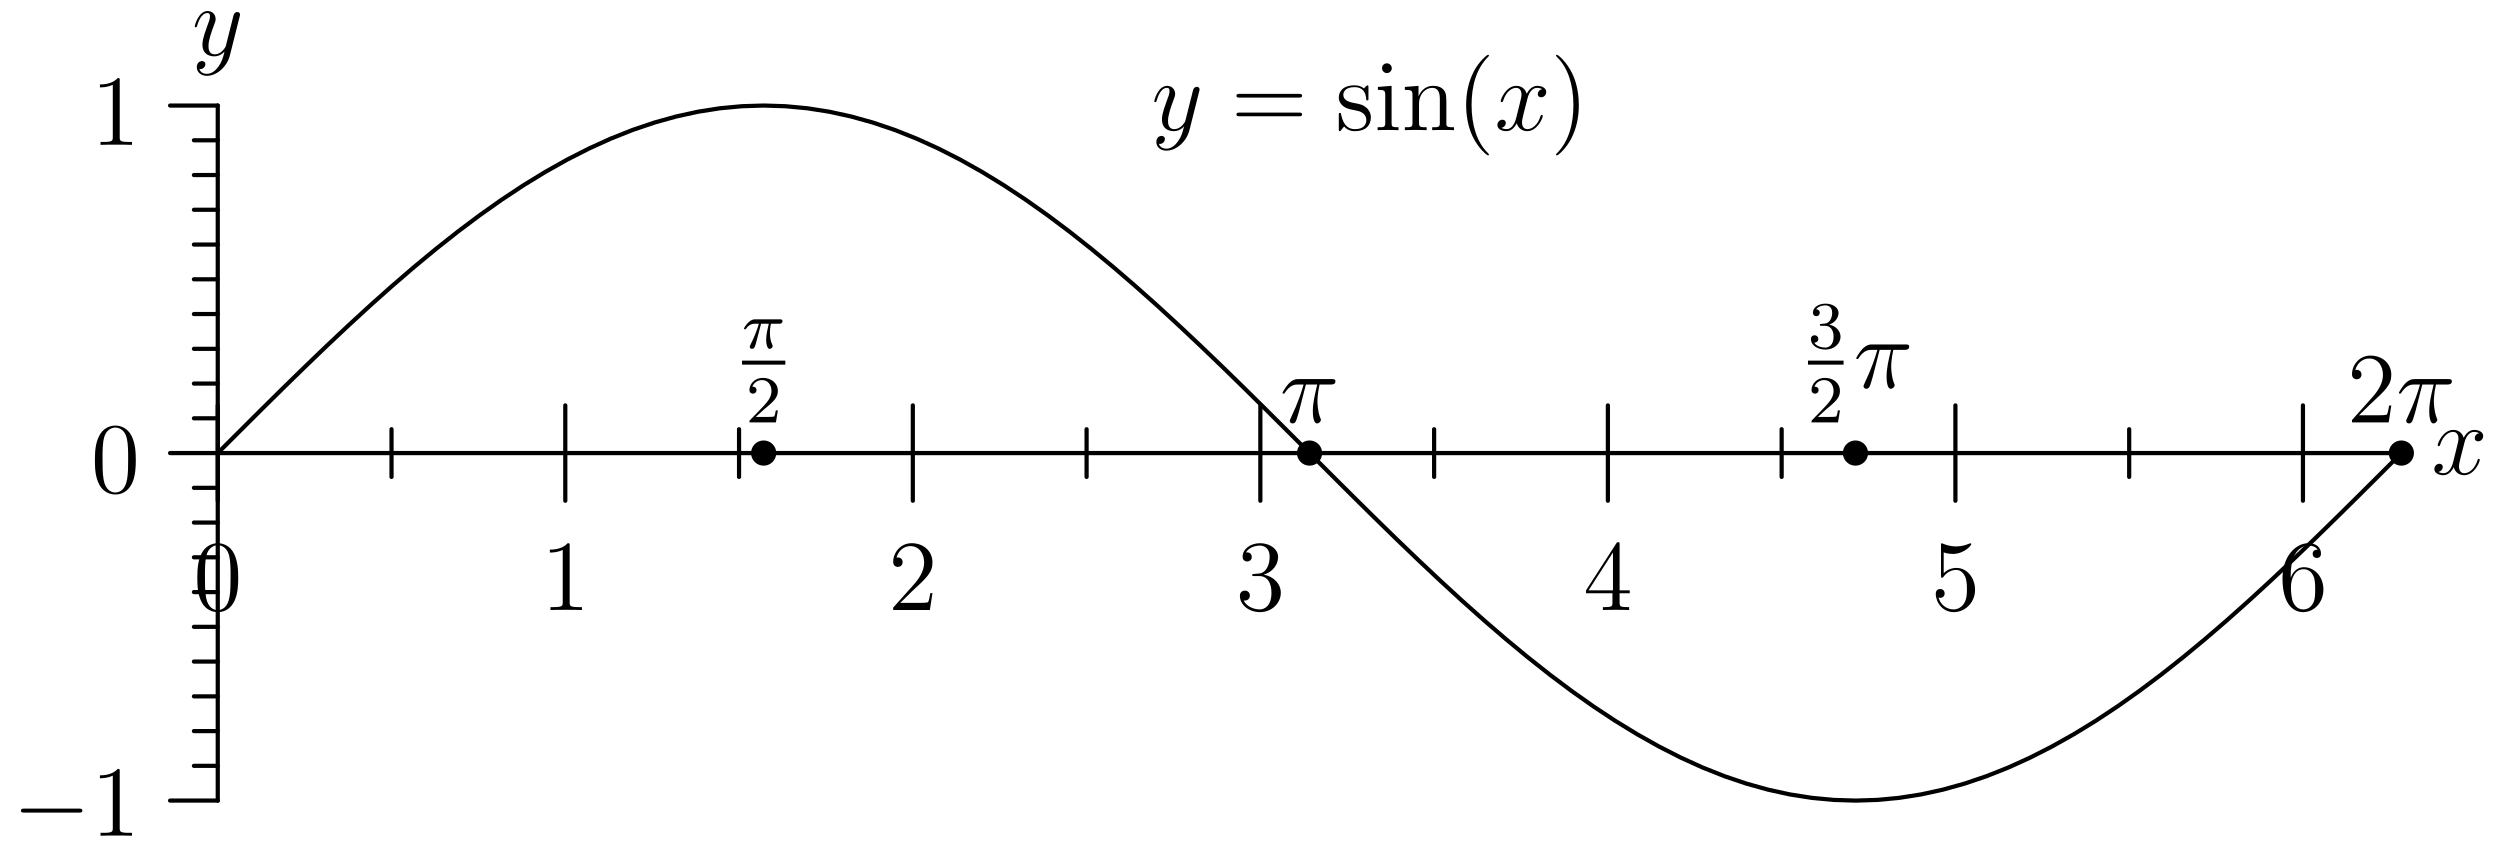
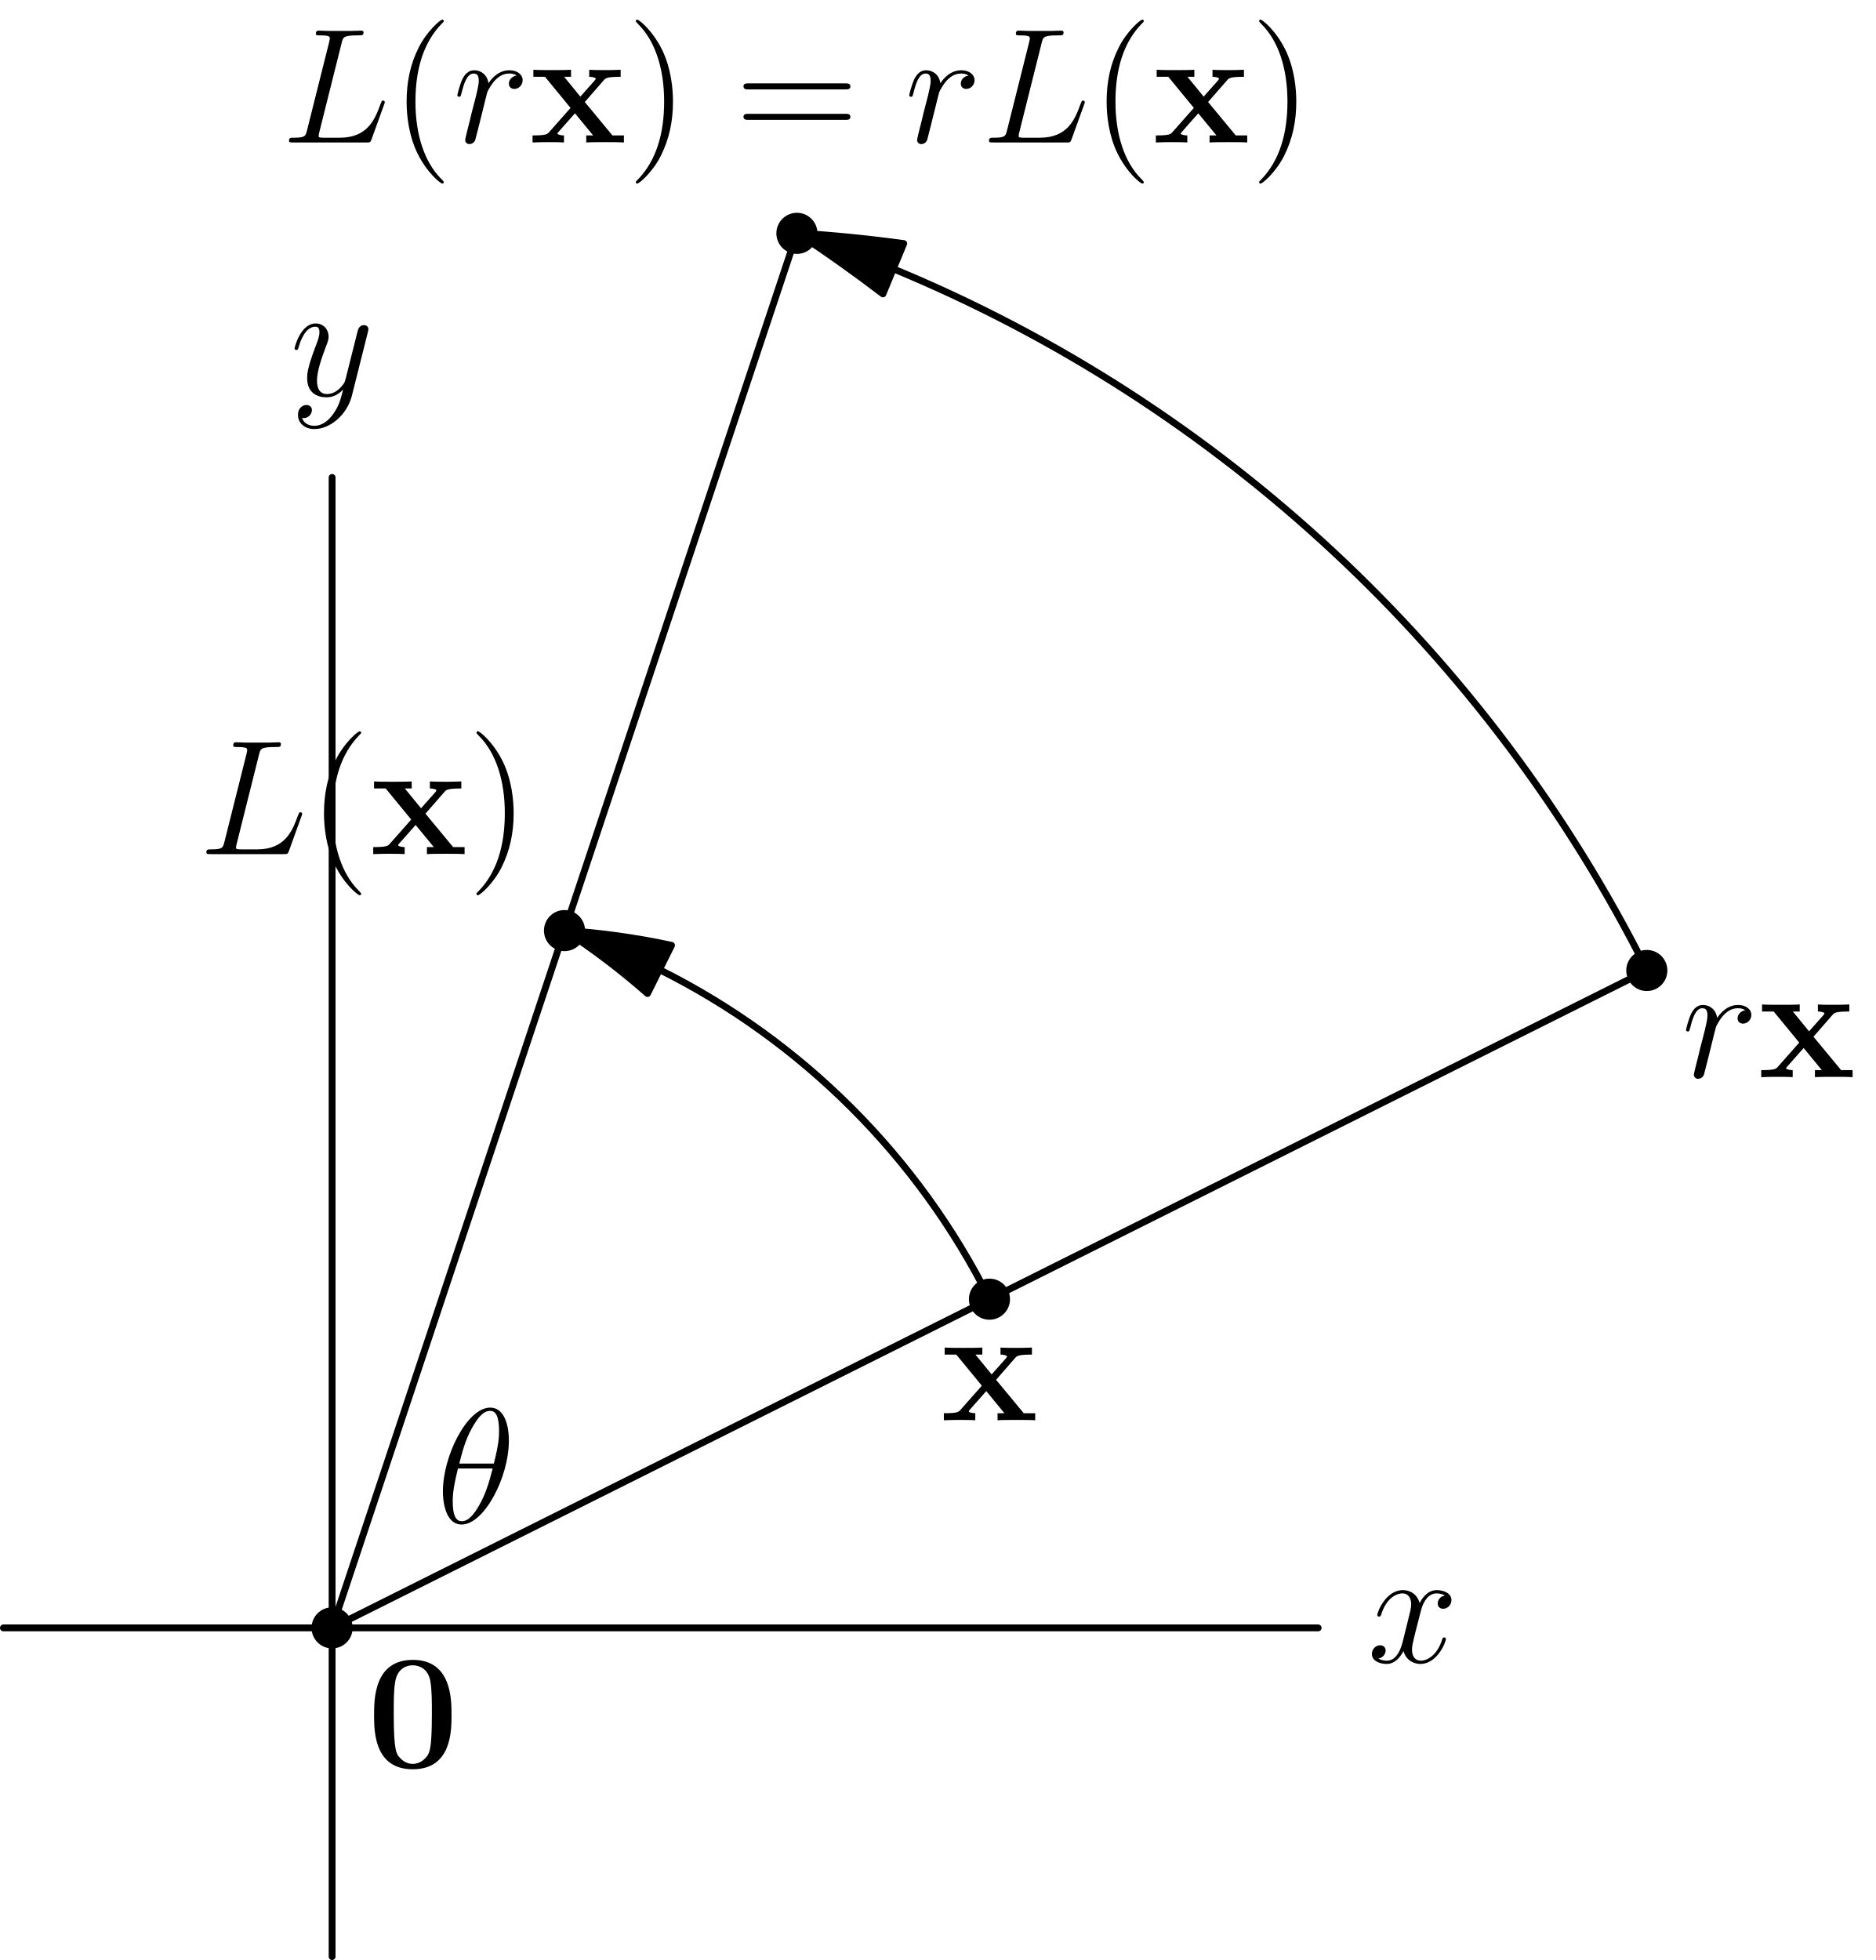
- <svg xmlns="http://www.w3.org/2000/svg" xmlns:xlink="http://www.w3.org/1999/xlink" version="1.1" width="297.384pt" height="101.965pt" viewBox="56.409 53.858 297.384 101.965">
+ <svg xmlns="http://www.w3.org/2000/svg" xmlns:xlink="http://www.w3.org/1999/xlink" version="1.1" width="136.981pt" height="143.111pt" viewBox="56.409 53.858 136.981 143.111">
  <defs>
-     <path id="g1-25" d="M2.264-2.909H3.18C3.013-2.184 2.869-1.594 2.869-1.004C2.869-.948 2.869-.606 2.957-.319C3.061 .016 3.14 .08 3.284 .08C3.459 .08 3.642-.072 3.642-.263C3.642-.319 3.634-.335 3.602-.406C3.435-.773 3.316-1.156 3.316-1.809C3.316-1.993 3.316-2.327 3.435-2.909H4.4C4.527-2.909 4.615-2.909 4.694-2.973C4.79-3.061 4.814-3.164 4.814-3.212C4.814-3.435 4.615-3.435 4.479-3.435H1.602C1.435-3.435 1.132-3.435 .741-3.053C.454-2.766 .231-2.399 .231-2.343C.231-2.271 .287-2.248 .351-2.248C.43-2.248 .446-2.271 .494-2.335C.885-2.909 1.355-2.909 1.538-2.909H2C1.769-2.064 1.347-1.1 1.052-.518C.996-.399 .917-.239 .917-.167C.917 0 1.052 .08 1.18 .08C1.482 .08 1.562-.223 1.73-.877L2.264-2.909Z" />
-     <path id="g3-50" d="M2.248-1.626C2.375-1.745 2.71-2.008 2.837-2.12C3.332-2.574 3.802-3.013 3.802-3.738C3.802-4.686 3.005-5.3 2.008-5.3C1.052-5.3 .422-4.575 .422-3.866C.422-3.475 .733-3.419 .845-3.419C1.012-3.419 1.259-3.539 1.259-3.842C1.259-4.256 .861-4.256 .765-4.256C.996-4.838 1.53-5.037 1.921-5.037C2.662-5.037 3.045-4.407 3.045-3.738C3.045-2.909 2.463-2.303 1.522-1.339L.518-.303C.422-.215 .422-.199 .422 0H3.571L3.802-1.427H3.555C3.531-1.267 3.467-.869 3.371-.717C3.324-.654 2.718-.654 2.59-.654H1.172L2.248-1.626Z" />
-     <path id="g3-51" d="M2.016-2.662C2.646-2.662 3.045-2.2 3.045-1.363C3.045-.367 2.479-.072 2.056-.072C1.618-.072 1.02-.231 .741-.654C1.028-.654 1.227-.837 1.227-1.1C1.227-1.355 1.044-1.538 .789-1.538C.574-1.538 .351-1.403 .351-1.084C.351-.327 1.164 .167 2.072 .167C3.132 .167 3.873-.566 3.873-1.363C3.873-2.024 3.347-2.63 2.534-2.805C3.164-3.029 3.634-3.571 3.634-4.208S2.917-5.3 2.088-5.3C1.235-5.3 .59-4.838 .59-4.232C.59-3.937 .789-3.81 .996-3.81C1.243-3.81 1.403-3.985 1.403-4.216C1.403-4.511 1.148-4.623 .972-4.631C1.307-5.069 1.921-5.093 2.064-5.093C2.271-5.093 2.877-5.029 2.877-4.208C2.877-3.65 2.646-3.316 2.534-3.188C2.295-2.941 2.112-2.925 1.626-2.893C1.474-2.885 1.411-2.877 1.411-2.774C1.411-2.662 1.482-2.662 1.618-2.662H2.016Z" />
-     <path id="g2-25" d="M3.096-4.507H4.447C4.125-3.168 3.921-2.295 3.921-1.339C3.921-1.172 3.921 .12 4.411 .12C4.663 .12 4.878-.108 4.878-.311C4.878-.371 4.878-.395 4.794-.574C4.471-1.399 4.471-2.427 4.471-2.511C4.471-2.582 4.471-3.431 4.722-4.507H6.061C6.217-4.507 6.611-4.507 6.611-4.89C6.611-5.153 6.384-5.153 6.169-5.153H2.236C1.961-5.153 1.554-5.153 1.004-4.567C.693-4.22 .311-3.587 .311-3.515S.371-3.419 .442-3.419C.526-3.419 .538-3.455 .598-3.527C1.219-4.507 1.841-4.507 2.14-4.507H2.821C2.558-3.61 2.26-2.57 1.279-.478C1.184-.287 1.184-.263 1.184-.191C1.184 .06 1.399 .12 1.506 .12C1.853 .12 1.949-.191 2.092-.693C2.283-1.303 2.283-1.327 2.403-1.805L3.096-4.507Z" />
-     <path id="g2-120" d="M5.667-4.878C5.284-4.806 5.141-4.519 5.141-4.292C5.141-4.005 5.368-3.909 5.535-3.909C5.894-3.909 6.145-4.22 6.145-4.543C6.145-5.045 5.571-5.272 5.069-5.272C4.34-5.272 3.933-4.555 3.826-4.328C3.551-5.224 2.809-5.272 2.594-5.272C1.375-5.272 .729-3.706 .729-3.443C.729-3.395 .777-3.335 .861-3.335C.956-3.335 .98-3.407 1.004-3.455C1.411-4.782 2.212-5.033 2.558-5.033C3.096-5.033 3.204-4.531 3.204-4.244C3.204-3.981 3.132-3.706 2.989-3.132L2.582-1.494C2.403-.777 2.056-.12 1.423-.12C1.363-.12 1.064-.12 .813-.275C1.243-.359 1.339-.717 1.339-.861C1.339-1.1 1.16-1.243 .933-1.243C.646-1.243 .335-.992 .335-.61C.335-.108 .897 .12 1.411 .12C1.985 .12 2.391-.335 2.642-.825C2.833-.12 3.431 .12 3.873 .12C5.093 .12 5.738-1.447 5.738-1.71C5.738-1.769 5.691-1.817 5.619-1.817C5.511-1.817 5.499-1.757 5.464-1.662C5.141-.61 4.447-.12 3.909-.12C3.491-.12 3.264-.43 3.264-.921C3.264-1.184 3.312-1.375 3.503-2.164L3.921-3.79C4.101-4.507 4.507-5.033 5.057-5.033C5.081-5.033 5.416-5.033 5.667-4.878Z" />
-     <path id="g2-121" d="M3.144 1.339C2.821 1.793 2.355 2.2 1.769 2.2C1.626 2.2 1.052 2.176 .873 1.626C.909 1.638 .968 1.638 .992 1.638C1.351 1.638 1.59 1.327 1.59 1.052S1.363 .681 1.184 .681C.992 .681 .574 .825 .574 1.411C.574 2.02 1.088 2.439 1.769 2.439C2.965 2.439 4.172 1.339 4.507 .012L5.679-4.651C5.691-4.71 5.715-4.782 5.715-4.854C5.715-5.033 5.571-5.153 5.392-5.153C5.284-5.153 5.033-5.105 4.937-4.746L4.053-1.231C3.993-1.016 3.993-.992 3.897-.861C3.658-.526 3.264-.12 2.69-.12C2.02-.12 1.961-.777 1.961-1.1C1.961-1.781 2.283-2.702 2.606-3.563C2.738-3.909 2.809-4.077 2.809-4.316C2.809-4.818 2.451-5.272 1.865-5.272C.765-5.272 .323-3.539 .323-3.443C.323-3.395 .371-3.335 .454-3.335C.562-3.335 .574-3.383 .622-3.551C.909-4.555 1.363-5.033 1.829-5.033C1.937-5.033 2.14-5.033 2.14-4.639C2.14-4.328 2.008-3.981 1.829-3.527C1.243-1.961 1.243-1.566 1.243-1.279C1.243-.143 2.056 .12 2.654 .12C3.001 .12 3.431 .012 3.85-.43L3.862-.418C3.682 .287 3.563 .753 3.144 1.339Z" />
-     <path id="g4-40" d="M3.885 2.905C3.885 2.869 3.885 2.845 3.682 2.642C2.487 1.435 1.817-.538 1.817-2.977C1.817-5.296 2.379-7.293 3.766-8.703C3.885-8.811 3.885-8.835 3.885-8.871C3.885-8.942 3.826-8.966 3.778-8.966C3.622-8.966 2.642-8.106 2.056-6.934C1.447-5.727 1.172-4.447 1.172-2.977C1.172-1.913 1.339-.49 1.961 .789C2.666 2.224 3.646 3.001 3.778 3.001C3.826 3.001 3.885 2.977 3.885 2.905Z" />
-     <path id="g4-41" d="M3.371-2.977C3.371-3.885 3.252-5.368 2.582-6.755C1.877-8.189 .897-8.966 .765-8.966C.717-8.966 .658-8.942 .658-8.871C.658-8.835 .658-8.811 .861-8.608C2.056-7.4 2.726-5.428 2.726-2.989C2.726-.669 2.164 1.327 .777 2.738C.658 2.845 .658 2.869 .658 2.905C.658 2.977 .717 3.001 .765 3.001C.921 3.001 1.901 2.14 2.487 .968C3.096-.251 3.371-1.542 3.371-2.977Z" />
-     <path id="g4-48" d="M5.356-3.826C5.356-4.818 5.296-5.786 4.866-6.695C4.376-7.687 3.515-7.95 2.929-7.95C2.236-7.95 1.387-7.603 .944-6.611C.61-5.858 .49-5.117 .49-3.826C.49-2.666 .574-1.793 1.004-.944C1.47-.036 2.295 .251 2.917 .251C3.957 .251 4.555-.371 4.902-1.064C5.332-1.961 5.356-3.132 5.356-3.826ZM2.917 .012C2.534 .012 1.757-.203 1.53-1.506C1.399-2.224 1.399-3.132 1.399-3.969C1.399-4.949 1.399-5.834 1.59-6.539C1.793-7.34 2.403-7.711 2.917-7.711C3.371-7.711 4.065-7.436 4.292-6.408C4.447-5.727 4.447-4.782 4.447-3.969C4.447-3.168 4.447-2.26 4.316-1.53C4.089-.215 3.335 .012 2.917 .012Z" />
-     <path id="g4-49" d="M3.443-7.663C3.443-7.938 3.443-7.95 3.204-7.95C2.917-7.627 2.319-7.185 1.088-7.185V-6.838C1.363-6.838 1.961-6.838 2.618-7.149V-.921C2.618-.49 2.582-.347 1.53-.347H1.16V0C1.482-.024 2.642-.024 3.037-.024S4.579-.024 4.902 0V-.347H4.531C3.479-.347 3.443-.49 3.443-.921V-7.663Z" />
-     <path id="g4-50" d="M5.26-2.008H4.997C4.961-1.805 4.866-1.148 4.746-.956C4.663-.849 3.981-.849 3.622-.849H1.411C1.733-1.124 2.463-1.889 2.774-2.176C4.591-3.85 5.26-4.471 5.26-5.655C5.26-7.03 4.172-7.95 2.786-7.95S.586-6.767 .586-5.738C.586-5.129 1.112-5.129 1.148-5.129C1.399-5.129 1.71-5.308 1.71-5.691C1.71-6.025 1.482-6.253 1.148-6.253C1.04-6.253 1.016-6.253 .98-6.241C1.207-7.054 1.853-7.603 2.63-7.603C3.646-7.603 4.268-6.755 4.268-5.655C4.268-4.639 3.682-3.754 3.001-2.989L.586-.287V0H4.949L5.26-2.008Z" />
-     <path id="g4-51" d="M2.2-4.292C1.997-4.28 1.949-4.268 1.949-4.16C1.949-4.041 2.008-4.041 2.224-4.041H2.774C3.79-4.041 4.244-3.204 4.244-2.056C4.244-.49 3.431-.072 2.845-.072C2.271-.072 1.291-.347 .944-1.136C1.327-1.076 1.674-1.291 1.674-1.722C1.674-2.068 1.423-2.307 1.088-2.307C.801-2.307 .49-2.14 .49-1.686C.49-.622 1.554 .251 2.881 .251C4.304 .251 5.356-.837 5.356-2.044C5.356-3.144 4.471-4.005 3.324-4.208C4.364-4.507 5.033-5.38 5.033-6.312C5.033-7.257 4.053-7.95 2.893-7.95C1.698-7.95 .813-7.221 .813-6.348C.813-5.87 1.184-5.774 1.363-5.774C1.614-5.774 1.901-5.954 1.901-6.312C1.901-6.695 1.614-6.862 1.351-6.862C1.279-6.862 1.255-6.862 1.219-6.85C1.674-7.663 2.798-7.663 2.857-7.663C3.252-7.663 4.029-7.484 4.029-6.312C4.029-6.085 3.993-5.416 3.646-4.902C3.288-4.376 2.881-4.34 2.558-4.328L2.2-4.292Z" />
-     <path id="g4-52" d="M4.316-7.783C4.316-8.01 4.316-8.07 4.148-8.07C4.053-8.07 4.017-8.07 3.921-7.926L.323-2.343V-1.997H3.467V-.909C3.467-.466 3.443-.347 2.57-.347H2.331V0C2.606-.024 3.551-.024 3.885-.024S5.177-.024 5.452 0V-.347H5.212C4.352-.347 4.316-.466 4.316-.909V-1.997H5.523V-2.343H4.316V-7.783ZM3.527-6.85V-2.343H.622L3.527-6.85Z" />
-     <path id="g4-53" d="M1.53-6.85C2.044-6.683 2.463-6.671 2.594-6.671C3.945-6.671 4.806-7.663 4.806-7.831C4.806-7.878 4.782-7.938 4.71-7.938C4.686-7.938 4.663-7.938 4.555-7.89C3.885-7.603 3.312-7.568 3.001-7.568C2.212-7.568 1.65-7.807 1.423-7.902C1.339-7.938 1.315-7.938 1.303-7.938C1.207-7.938 1.207-7.867 1.207-7.675V-4.125C1.207-3.909 1.207-3.838 1.351-3.838C1.411-3.838 1.423-3.85 1.542-3.993C1.877-4.483 2.439-4.77 3.037-4.77C3.67-4.77 3.981-4.184 4.077-3.981C4.28-3.515 4.292-2.929 4.292-2.475S4.292-1.339 3.957-.801C3.694-.371 3.228-.072 2.702-.072C1.913-.072 1.136-.61 .921-1.482C.98-1.459 1.052-1.447 1.112-1.447C1.315-1.447 1.638-1.566 1.638-1.973C1.638-2.307 1.411-2.499 1.112-2.499C.897-2.499 .586-2.391 .586-1.925C.586-.909 1.399 .251 2.726 .251C4.077 .251 5.26-.885 5.26-2.403C5.26-3.826 4.304-5.009 3.049-5.009C2.367-5.009 1.841-4.71 1.53-4.376V-6.85Z" />
-     <path id="g4-54" d="M1.47-4.16C1.47-7.185 2.941-7.663 3.587-7.663C4.017-7.663 4.447-7.532 4.674-7.173C4.531-7.173 4.077-7.173 4.077-6.683C4.077-6.42 4.256-6.193 4.567-6.193C4.866-6.193 5.069-6.372 5.069-6.719C5.069-7.34 4.615-7.95 3.575-7.95C2.068-7.95 .49-6.408 .49-3.778C.49-.49 1.925 .251 2.941 .251C4.244 .251 5.356-.885 5.356-2.439C5.356-4.029 4.244-5.093 3.049-5.093C1.985-5.093 1.59-4.172 1.47-3.838V-4.16ZM2.941-.072C2.188-.072 1.829-.741 1.722-.992C1.614-1.303 1.494-1.889 1.494-2.726C1.494-3.67 1.925-4.854 3.001-4.854C3.658-4.854 4.005-4.411 4.184-4.005C4.376-3.563 4.376-2.965 4.376-2.451C4.376-1.841 4.376-1.303 4.148-.849C3.85-.275 3.419-.072 2.941-.072Z" />
-     <path id="g4-61" d="M8.07-3.873C8.237-3.873 8.452-3.873 8.452-4.089C8.452-4.316 8.249-4.316 8.07-4.316H1.028C.861-4.316 .646-4.316 .646-4.101C.646-3.873 .849-3.873 1.028-3.873H8.07ZM8.07-1.65C8.237-1.65 8.452-1.65 8.452-1.865C8.452-2.092 8.249-2.092 8.07-2.092H1.028C.861-2.092 .646-2.092 .646-1.877C.646-1.65 .849-1.65 1.028-1.65H8.07Z" />
-     <path id="g4-105" d="M2.08-7.364C2.08-7.675 1.829-7.95 1.494-7.95C1.184-7.95 .921-7.699 .921-7.376C.921-7.018 1.207-6.791 1.494-6.791C1.865-6.791 2.08-7.101 2.08-7.364ZM.43-5.141V-4.794C1.196-4.794 1.303-4.722 1.303-4.136V-.885C1.303-.347 1.172-.347 .395-.347V0C.729-.024 1.303-.024 1.65-.024C1.781-.024 2.475-.024 2.881 0V-.347C2.104-.347 2.056-.406 2.056-.873V-5.272L.43-5.141Z" />
-     <path id="g4-110" d="M5.32-2.905C5.32-4.017 5.32-4.352 5.045-4.734C4.698-5.2 4.136-5.272 3.73-5.272C2.57-5.272 2.116-4.28 2.02-4.041H2.008V-5.272L.383-5.141V-4.794C1.196-4.794 1.291-4.71 1.291-4.125V-.885C1.291-.347 1.16-.347 .383-.347V0C.693-.024 1.339-.024 1.674-.024C2.02-.024 2.666-.024 2.977 0V-.347C2.212-.347 2.068-.347 2.068-.885V-3.108C2.068-4.364 2.893-5.033 3.634-5.033S4.543-4.423 4.543-3.694V-.885C4.543-.347 4.411-.347 3.634-.347V0C3.945-.024 4.591-.024 4.926-.024C5.272-.024 5.918-.024 6.229 0V-.347C5.631-.347 5.332-.347 5.32-.705V-2.905Z" />
-     <path id="g4-115" d="M3.921-5.057C3.921-5.272 3.921-5.332 3.802-5.332C3.706-5.332 3.479-5.069 3.395-4.961C3.025-5.26 2.654-5.332 2.271-5.332C.825-5.332 .395-4.543 .395-3.885C.395-3.754 .395-3.335 .849-2.917C1.231-2.582 1.638-2.499 2.188-2.391C2.845-2.26 3.001-2.224 3.3-1.985C3.515-1.805 3.67-1.542 3.67-1.207C3.67-.693 3.371-.12 2.319-.12C1.53-.12 .956-.574 .693-1.769C.646-1.985 .646-1.997 .634-2.008C.61-2.056 .562-2.056 .526-2.056C.395-2.056 .395-1.997 .395-1.781V-.155C.395 .06 .395 .12 .514 .12C.574 .12 .586 .108 .789-.143C.849-.227 .849-.251 1.028-.442C1.482 .12 2.128 .12 2.331 .12C3.587 .12 4.208-.574 4.208-1.518C4.208-2.164 3.814-2.546 3.706-2.654C3.276-3.025 2.953-3.096 2.164-3.24C1.805-3.312 .933-3.479 .933-4.196C.933-4.567 1.184-5.117 2.26-5.117C3.563-5.117 3.634-4.005 3.658-3.634C3.67-3.539 3.754-3.539 3.79-3.539C3.921-3.539 3.921-3.599 3.921-3.814V-5.057Z" />
-     <path id="g0-0" d="M7.878-2.75C8.082-2.75 8.297-2.75 8.297-2.989S8.082-3.228 7.878-3.228H1.411C1.207-3.228 .992-3.228 .992-2.989S1.207-2.75 1.411-2.75H7.878Z" />
+     <path id="g2-40" d="M3.885 2.905C3.885 2.869 3.885 2.845 3.682 2.642C2.487 1.435 1.817-.538 1.817-2.977C1.817-5.296 2.379-7.293 3.766-8.703C3.885-8.811 3.885-8.835 3.885-8.871C3.885-8.942 3.826-8.966 3.778-8.966C3.622-8.966 2.642-8.106 2.056-6.934C1.447-5.727 1.172-4.447 1.172-2.977C1.172-1.913 1.339-.49 1.961 .789C2.666 2.224 3.646 3.001 3.778 3.001C3.826 3.001 3.885 2.977 3.885 2.905Z" />
+     <path id="g2-41" d="M3.371-2.977C3.371-3.885 3.252-5.368 2.582-6.755C1.877-8.189 .897-8.966 .765-8.966C.717-8.966 .658-8.942 .658-8.871C.658-8.835 .658-8.811 .861-8.608C2.056-7.4 2.726-5.428 2.726-2.989C2.726-.669 2.164 1.327 .777 2.738C.658 2.845 .658 2.869 .658 2.905C.658 2.977 .717 3.001 .765 3.001C.921 3.001 1.901 2.14 2.487 .968C3.096-.251 3.371-1.542 3.371-2.977Z" />
+     <path id="g2-61" d="M8.07-3.873C8.237-3.873 8.452-3.873 8.452-4.089C8.452-4.316 8.249-4.316 8.07-4.316H1.028C.861-4.316 .646-4.316 .646-4.101C.646-3.873 .849-3.873 1.028-3.873H8.07ZM8.07-1.65C8.237-1.65 8.452-1.65 8.452-1.865C8.452-2.092 8.249-2.092 8.07-2.092H1.028C.861-2.092 .646-2.092 .646-1.877C.646-1.65 .849-1.65 1.028-1.65H8.07Z" />
+     <path id="g1-18" d="M5.296-6.013C5.296-7.233 4.914-8.416 3.933-8.416C2.26-8.416 .478-4.914 .478-2.283C.478-1.733 .598 .12 1.853 .12C3.479 .12 5.296-3.3 5.296-6.013ZM1.674-4.328C1.853-5.033 2.104-6.037 2.582-6.886C2.977-7.603 3.395-8.177 3.921-8.177C4.316-8.177 4.579-7.843 4.579-6.695C4.579-6.265 4.543-5.667 4.196-4.328H1.674ZM4.113-3.969C3.814-2.798 3.563-2.044 3.132-1.291C2.786-.681 2.367-.12 1.865-.12C1.494-.12 1.196-.406 1.196-1.59C1.196-2.367 1.387-3.18 1.578-3.969H4.113Z" />
+     <path id="g1-76" d="M4.388-7.245C4.495-7.699 4.531-7.819 5.583-7.819C5.906-7.819 5.99-7.819 5.99-8.046C5.99-8.165 5.858-8.165 5.81-8.165C5.571-8.165 5.296-8.141 5.057-8.141H3.455C3.228-8.141 2.965-8.165 2.738-8.165C2.642-8.165 2.511-8.165 2.511-7.938C2.511-7.819 2.618-7.819 2.798-7.819C3.527-7.819 3.527-7.723 3.527-7.592C3.527-7.568 3.527-7.496 3.479-7.317L1.865-.885C1.757-.466 1.733-.347 .897-.347C.669-.347 .55-.347 .55-.132C.55 0 .622 0 .861 0H6.217C6.48 0 6.492-.012 6.575-.227L7.496-2.774C7.52-2.833 7.544-2.905 7.544-2.941C7.544-3.013 7.484-3.061 7.424-3.061C7.412-3.061 7.352-3.061 7.329-3.013C7.305-3.001 7.305-2.977 7.209-2.75C6.826-1.698 6.288-.347 4.268-.347H3.12C2.953-.347 2.929-.347 2.857-.359C2.726-.371 2.714-.395 2.714-.49C2.714-.574 2.738-.646 2.762-.753L4.388-7.245Z" />
+     <path id="g1-114" d="M4.651-4.89C4.28-4.818 4.089-4.555 4.089-4.292C4.089-4.005 4.316-3.909 4.483-3.909C4.818-3.909 5.093-4.196 5.093-4.555C5.093-4.937 4.722-5.272 4.125-5.272C3.646-5.272 3.096-5.057 2.594-4.328C2.511-4.961 2.032-5.272 1.554-5.272C1.088-5.272 .849-4.914 .705-4.651C.502-4.22 .323-3.503 .323-3.443C.323-3.395 .371-3.335 .454-3.335C.55-3.335 .562-3.347 .634-3.622C.813-4.34 1.04-5.033 1.518-5.033C1.805-5.033 1.889-4.83 1.889-4.483C1.889-4.22 1.769-3.754 1.686-3.383L1.351-2.092C1.303-1.865 1.172-1.327 1.112-1.112C1.028-.801 .897-.239 .897-.179C.897-.012 1.028 .12 1.207 .12C1.339 .12 1.566 .036 1.638-.203C1.674-.299 2.116-2.104 2.188-2.379C2.248-2.642 2.319-2.893 2.379-3.156C2.427-3.324 2.475-3.515 2.511-3.67C2.546-3.778 2.869-4.364 3.168-4.627C3.312-4.758 3.622-5.033 4.113-5.033C4.304-5.033 4.495-4.997 4.651-4.89Z" />
+     <path id="g1-120" d="M5.667-4.878C5.284-4.806 5.141-4.519 5.141-4.292C5.141-4.005 5.368-3.909 5.535-3.909C5.894-3.909 6.145-4.22 6.145-4.543C6.145-5.045 5.571-5.272 5.069-5.272C4.34-5.272 3.933-4.555 3.826-4.328C3.551-5.224 2.809-5.272 2.594-5.272C1.375-5.272 .729-3.706 .729-3.443C.729-3.395 .777-3.335 .861-3.335C.956-3.335 .98-3.407 1.004-3.455C1.411-4.782 2.212-5.033 2.558-5.033C3.096-5.033 3.204-4.531 3.204-4.244C3.204-3.981 3.132-3.706 2.989-3.132L2.582-1.494C2.403-.777 2.056-.12 1.423-.12C1.363-.12 1.064-.12 .813-.275C1.243-.359 1.339-.717 1.339-.861C1.339-1.1 1.16-1.243 .933-1.243C.646-1.243 .335-.992 .335-.61C.335-.108 .897 .12 1.411 .12C1.985 .12 2.391-.335 2.642-.825C2.833-.12 3.431 .12 3.873 .12C5.093 .12 5.738-1.447 5.738-1.71C5.738-1.769 5.691-1.817 5.619-1.817C5.511-1.817 5.499-1.757 5.464-1.662C5.141-.61 4.447-.12 3.909-.12C3.491-.12 3.264-.43 3.264-.921C3.264-1.184 3.312-1.375 3.503-2.164L3.921-3.79C4.101-4.507 4.507-5.033 5.057-5.033C5.081-5.033 5.416-5.033 5.667-4.878Z" />
+     <path id="g1-121" d="M3.144 1.339C2.821 1.793 2.355 2.2 1.769 2.2C1.626 2.2 1.052 2.176 .873 1.626C.909 1.638 .968 1.638 .992 1.638C1.351 1.638 1.59 1.327 1.59 1.052S1.363 .681 1.184 .681C.992 .681 .574 .825 .574 1.411C.574 2.02 1.088 2.439 1.769 2.439C2.965 2.439 4.172 1.339 4.507 .012L5.679-4.651C5.691-4.71 5.715-4.782 5.715-4.854C5.715-5.033 5.571-5.153 5.392-5.153C5.284-5.153 5.033-5.105 4.937-4.746L4.053-1.231C3.993-1.016 3.993-.992 3.897-.861C3.658-.526 3.264-.12 2.69-.12C2.02-.12 1.961-.777 1.961-1.1C1.961-1.781 2.283-2.702 2.606-3.563C2.738-3.909 2.809-4.077 2.809-4.316C2.809-4.818 2.451-5.272 1.865-5.272C.765-5.272 .323-3.539 .323-3.443C.323-3.395 .371-3.335 .454-3.335C.562-3.335 .574-3.383 .622-3.551C.909-4.555 1.363-5.033 1.829-5.033C1.937-5.033 2.14-5.033 2.14-4.639C2.14-4.328 2.008-3.981 1.829-3.527C1.243-1.961 1.243-1.566 1.243-1.279C1.243-.143 2.056 .12 2.654 .12C3.001 .12 3.431 .012 3.85-.43L3.862-.418C3.682 .287 3.563 .753 3.144 1.339Z" />
+     <path id="g0-48" d="M6.181-3.814C6.181-4.961 6.181-7.843 3.359-7.843C.526-7.843 .526-4.973 .526-3.814C.526-2.666 .526 .143 3.347 .143S6.181-2.63 6.181-3.814ZM3.359-.251C2.977-.251 2.69-.406 2.451-.658C2.152-.956 1.961-1.148 1.961-3.957C1.961-4.794 1.961-5.559 2.056-6.181C2.224-7.364 3.084-7.448 3.347-7.448C3.73-7.448 4.471-7.269 4.639-6.265C4.746-5.655 4.746-4.686 4.746-3.957C4.746-1.136 4.567-.968 4.208-.61C3.969-.371 3.646-.251 3.359-.251Z" />
+     <path id="g0-120" d="M4.029-2.953L5.416-4.543C5.547-4.698 5.655-4.794 6.647-4.794V-5.308C5.978-5.284 5.954-5.284 5.547-5.284C5.2-5.284 4.686-5.284 4.352-5.308V-4.794C4.579-4.794 4.83-4.734 4.83-4.651C4.83-4.627 4.77-4.543 4.746-4.519L3.706-3.347L2.523-4.794H3.025V-5.308C2.75-5.284 1.937-5.284 1.614-5.284C1.255-5.284 .61-5.284 .275-5.308V-4.794H1.124L2.989-2.523L1.435-.765C1.291-.598 1.207-.514 .215-.514V0C.933-.024 .956-.024 1.327-.024C1.674-.024 2.176-.024 2.511 0V-.514C2.283-.514 2.032-.574 2.032-.658C2.032-.669 2.032-.681 2.116-.777L3.312-2.128L4.639-.514H4.136V0C4.423-.024 5.224-.024 5.559-.024C5.918-.024 6.551-.024 6.886 0V-.514H6.049L4.029-2.953Z" />
  </defs>
  <g id="page1">
-     <g>
-       <g transform="matrix(0.996264 0 0 0.996264 82.3123 107.752)">
-         <path d="M 0 41.495L 0 -41.495" fill="none" stroke="#000000" stroke-linecap="round" stroke-linejoin="round" stroke-miterlimit="10.037" stroke-width="0.502" />
-       </g>
+     <g transform="matrix(0.996264 0 0 0.996264 80.6594 172.719)">
+       <circle cx="0" cy="-0" fill="#000000" r="1.506" />
    </g>
-     <g>
-       <g transform="matrix(0.996264 0 0 0.996264 82.3123 107.752)">
-         <path d="M 0 41.495L -5.691 41.495" fill="none" stroke="#000000" stroke-linecap="round" stroke-linejoin="round" stroke-miterlimit="10.037" stroke-width="0.502" />
-       </g>
+     <use x="83.199" y="182.899" xlink:href="#g0-48" />
+     <g transform="matrix(0.996264 0 0 0.996264 80.6594 172.719)">
+       <path d="M -24.09 -0L 72.27 0" fill="none" stroke="#000000" stroke-linecap="round" stroke-linejoin="round" stroke-miterlimit="10.037" stroke-width="0.502" />
    </g>
-     <g>
-       <g transform="matrix(0.996264 0 0 0.996264 82.3123 107.752)">
-         <path d="M 0 0L -5.691 -0" fill="none" stroke="#000000" stroke-linecap="round" stroke-linejoin="round" stroke-miterlimit="10.037" stroke-width="0.502" />
-       </g>
+     <use x="156.25" y="175.233" xlink:href="#g1-120" />
+     <g transform="matrix(0.996264 0 0 0.996264 80.6594 172.719)">
+       <path d="M 0 24.09L 0 -84.315" fill="none" stroke="#000000" stroke-linecap="round" stroke-linejoin="round" stroke-miterlimit="10.037" stroke-width="0.502" />
    </g>
-     <g>
-       <g transform="matrix(0.996264 0 0 0.996264 82.3123 107.752)">
-         <path d="M 0 -41.495L -5.691 -41.495" fill="none" stroke="#000000" stroke-linecap="round" stroke-linejoin="round" stroke-miterlimit="10.037" stroke-width="0.502" />
-       </g>
+     <use x="77.595" y="82.748" xlink:href="#g1-121" />
+     <g transform="matrix(0.996264 0 0 0.996264 80.6594 172.719)">
+       <circle cx="48.18" cy="-24.09" fill="#000000" r="1.506" />
    </g>
-     <g>
-       <g transform="matrix(0.996264 0 0 0.996264 82.3123 107.752)">
-         <path d="M 0 37.346L -2.845 37.346" fill="none" stroke="#000000" stroke-linecap="round" stroke-linejoin="round" stroke-miterlimit="10.037" stroke-width="0.502" />
-       </g>
+     <g transform="matrix(0.996264 0 0 0.996264 80.6594 172.719)">
+       <circle cx="96.36" cy="-48.18" fill="#000000" r="1.506" />
    </g>
-     <g>
-       <g transform="matrix(0.996264 0 0 0.996264 82.3123 107.752)">
-         <path d="M 0 33.196L -2.845 33.196" fill="none" stroke="#000000" stroke-linecap="round" stroke-linejoin="round" stroke-miterlimit="10.037" stroke-width="0.502" />
-       </g>
+     <g transform="matrix(0.996264 0 0 0.996264 80.6594 172.719)">
+       <circle cx="17.034" cy="-51.103" fill="#000000" r="1.506" />
    </g>
-     <g>
-       <g transform="matrix(0.996264 0 0 0.996264 82.3123 107.752)">
-         <path d="M 0 29.047L -2.845 29.047" fill="none" stroke="#000000" stroke-linecap="round" stroke-linejoin="round" stroke-miterlimit="10.037" stroke-width="0.502" />
-       </g>
+     <g transform="matrix(0.996264 0 0 0.996264 80.6594 172.719)">
+       <circle cx="34.068" cy="-102.205" fill="#000000" r="1.506" />
    </g>
-     <g>
-       <g transform="matrix(0.996264 0 0 0.996264 82.3123 107.752)">
-         <path d="M 0 24.897L -2.845 24.897" fill="none" stroke="#000000" stroke-linecap="round" stroke-linejoin="round" stroke-miterlimit="10.037" stroke-width="0.502" />
-       </g>
+     <g transform="matrix(0.996264 0 0 0.996264 80.6594 172.719)">
+       <path d="M 0 0L 96.36 -48.18" fill="none" stroke="#000000" stroke-linecap="round" stroke-linejoin="round" stroke-miterlimit="10.037" stroke-width="0.502" />
    </g>
-     <g>
-       <g transform="matrix(0.996264 0 0 0.996264 82.3123 107.752)">
-         <path d="M 0 20.747L -2.845 20.747" fill="none" stroke="#000000" stroke-linecap="round" stroke-linejoin="round" stroke-miterlimit="10.037" stroke-width="0.502" />
-       </g>
+     <g transform="matrix(0.996264 0 0 0.996264 80.6594 172.719)">
+       <path d="M 0 0L 34.068 -102.205" fill="none" stroke="#000000" stroke-linecap="round" stroke-linejoin="round" stroke-miterlimit="10.037" stroke-width="0.502" />
    </g>
-     <g>
-       <g transform="matrix(0.996264 0 0 0.996264 82.3123 107.752)">
-         <path d="M 0 16.598L -2.845 16.598" fill="none" stroke="#000000" stroke-linecap="round" stroke-linejoin="round" stroke-miterlimit="10.037" stroke-width="0.502" />
-       </g>
+     <use x="125.114" y="157.559" xlink:href="#g0-120" />
+     <use x="179.199" y="132.508" xlink:href="#g1-114" />
+     <use x="184.8" y="132.508" xlink:href="#g0-120" />
+     <use x="70.93" y="116.222" xlink:href="#g1-76" />
+     <use x="78.895" y="116.222" xlink:href="#g2-40" />
+     <use x="83.447" y="116.222" xlink:href="#g0-120" />
+     <use x="90.545" y="116.222" xlink:href="#g2-41" />
+     <use x="76.963" y="64.26" xlink:href="#g1-76" />
+     <use x="84.928" y="64.26" xlink:href="#g2-40" />
+     <use x="89.48" y="64.26" xlink:href="#g1-114" />
+     <use x="95.081" y="64.26" xlink:href="#g0-120" />
+     <use x="102.179" y="64.26" xlink:href="#g2-41" />
+     <use x="110.052" y="64.26" xlink:href="#g2-61" />
+     <use x="122.478" y="64.26" xlink:href="#g1-114" />
+     <use x="128.078" y="64.26" xlink:href="#g1-76" />
+     <use x="136.043" y="64.26" xlink:href="#g2-40" />
+     <use x="140.595" y="64.26" xlink:href="#g0-120" />
+     <use x="147.693" y="64.26" xlink:href="#g2-41" />
+     <use x="88.271" y="165.051" xlink:href="#g1-18" />
+     <g transform="matrix(0.996264 0 0 0.996264 80.6594 172.719)">
+       <path d="M 23.99 -48.243C 34.441 -43.036 42.962 -34.533 48.191 -24.095" fill="none" stroke="#000000" stroke-linecap="round" stroke-linejoin="round" stroke-miterlimit="10.037" stroke-width="0.502" />
    </g>
-     <g>
-       <g transform="matrix(0.996264 0 0 0.996264 82.3123 107.752)">
-         <path d="M 0 12.448L -2.845 12.448" fill="none" stroke="#000000" stroke-linecap="round" stroke-linejoin="round" stroke-miterlimit="10.037" stroke-width="0.502" />
-       </g>
+     <g transform="matrix(0.996264 0 0 0.996264 80.6594 172.719)">
+       <path d="M 17.039 -51.117C 19.186 -49.713 21.216 -48.166 23.118 -46.492L 24.878 -50.024C 22.311 -50.578 19.692 -50.945 17.039 -51.117Z" fill="#000000" />
    </g>
-     <g>
-       <g transform="matrix(0.996264 0 0 0.996264 82.3123 107.752)">
-         <path d="M 0 8.299L -2.845 8.299" fill="none" stroke="#000000" stroke-linecap="round" stroke-linejoin="round" stroke-miterlimit="10.037" stroke-width="0.502" />
-       </g>
+     <g transform="matrix(0.996264 0 0 0.996264 80.6594 172.719)">
+       <path d="M 17.039 -51.117C 19.186 -49.713 21.216 -48.166 23.118 -46.492L 24.878 -50.024C 22.311 -50.578 19.692 -50.945 17.039 -51.117Z" fill="none" stroke="#000000" stroke-linecap="round" stroke-linejoin="round" stroke-miterlimit="10.037" stroke-width="0.502" />
    </g>
-     <g>
-       <g transform="matrix(0.996264 0 0 0.996264 82.3123 107.752)">
-         <path d="M 0 4.149L -2.845 4.149" fill="none" stroke="#000000" stroke-linecap="round" stroke-linejoin="round" stroke-miterlimit="10.037" stroke-width="0.502" />
-       </g>
+     <g transform="matrix(0.996264 0 0 0.996264 80.6594 172.719)">
+       <path d="M 41.13 -99.604C 65.154 -89.673 84.802 -71.304 96.381 -48.191" fill="none" stroke="#000000" stroke-linecap="round" stroke-linejoin="round" stroke-miterlimit="10.037" stroke-width="0.502" />
    </g>
-     <g>
-       <g transform="matrix(0.996264 0 0 0.996264 82.3123 107.752)">
-         <path d="M 0 -4.149L -2.845 -4.149" fill="none" stroke="#000000" stroke-linecap="round" stroke-linejoin="round" stroke-miterlimit="10.037" stroke-width="0.502" />
-       </g>
+     <g transform="matrix(0.996264 0 0 0.996264 80.6594 172.719)">
+       <path d="M 34.078 -102.233C 36.236 -100.816 38.334 -99.325 40.371 -97.767L 41.896 -101.457C 39.31 -101.81 36.702 -102.07 34.078 -102.233Z" fill="#000000" />
    </g>
-     <g>
-       <g transform="matrix(0.996264 0 0 0.996264 82.3123 107.752)">
-         <path d="M 0 -8.299L -2.845 -8.299" fill="none" stroke="#000000" stroke-linecap="round" stroke-linejoin="round" stroke-miterlimit="10.037" stroke-width="0.502" />
-       </g>
+     <g transform="matrix(0.996264 0 0 0.996264 80.6594 172.719)">
+       <path d="M 34.078 -102.233C 36.236 -100.816 38.334 -99.325 40.371 -97.767L 41.896 -101.457C 39.31 -101.81 36.702 -102.07 34.078 -102.233Z" fill="none" stroke="#000000" stroke-linecap="round" stroke-linejoin="round" stroke-miterlimit="10.037" stroke-width="0.502" />
    </g>
-     <g>
-       <g transform="matrix(0.996264 0 0 0.996264 82.3123 107.752)">
-         <path d="M 0 -12.448L -2.845 -12.448" fill="none" stroke="#000000" stroke-linecap="round" stroke-linejoin="round" stroke-miterlimit="10.037" stroke-width="0.502" />
-       </g>
-     </g>
-     <g>
-       <g transform="matrix(0.996264 0 0 0.996264 82.3123 107.752)">
-         <path d="M 0 -16.598L -2.845 -16.598" fill="none" stroke="#000000" stroke-linecap="round" stroke-linejoin="round" stroke-miterlimit="10.037" stroke-width="0.502" />
-       </g>
-     </g>
-     <g>
-       <g transform="matrix(0.996264 0 0 0.996264 82.3123 107.752)">
-         <path d="M 0 -20.747L -2.845 -20.747" fill="none" stroke="#000000" stroke-linecap="round" stroke-linejoin="round" stroke-miterlimit="10.037" stroke-width="0.502" />
-       </g>
-     </g>
-     <g>
-       <g transform="matrix(0.996264 0 0 0.996264 82.3123 107.752)">
-         <path d="M 0 -24.897L -2.845 -24.897" fill="none" stroke="#000000" stroke-linecap="round" stroke-linejoin="round" stroke-miterlimit="10.037" stroke-width="0.502" />
-       </g>
-     </g>
-     <g>
-       <g transform="matrix(0.996264 0 0 0.996264 82.3123 107.752)">
-         <path d="M 0 -29.047L -2.845 -29.047" fill="none" stroke="#000000" stroke-linecap="round" stroke-linejoin="round" stroke-miterlimit="10.037" stroke-width="0.502" />
-       </g>
-     </g>
-     <g>
-       <g transform="matrix(0.996264 0 0 0.996264 82.3123 107.752)">
-         <path d="M 0 -33.196L -2.845 -33.196" fill="none" stroke="#000000" stroke-linecap="round" stroke-linejoin="round" stroke-miterlimit="10.037" stroke-width="0.502" />
-       </g>
-     </g>
-     <g>
-       <g transform="matrix(0.996264 0 0 0.996264 82.3123 107.752)">
-         <path d="M 0 -37.346L -2.845 -37.346" fill="none" stroke="#000000" stroke-linecap="round" stroke-linejoin="round" stroke-miterlimit="10.037" stroke-width="0.502" />
-       </g>
-     </g>
-     <use x="57.909" y="153.272" xlink:href="#g0-0" />
-     <use x="67.207" y="153.272" xlink:href="#g4-49" />
-     <use x="67.207" y="112.43" xlink:href="#g4-48" />
-     <use x="67.207" y="71.09" xlink:href="#g4-49" />
-     <g>
-       <g transform="matrix(0.996264 0 0 0.996264 82.3123 107.752)">
-         <path d="M -5.78917e-13 -0L 260.721 0" fill="none" stroke="#000000" stroke-linecap="round" stroke-linejoin="round" stroke-miterlimit="10.037" stroke-width="0.502" />
-       </g>
-     </g>
-     <g>
-       <g transform="matrix(0.996264 0 0 0.996264 82.3123 107.752)">
-         <path d="M 9.82014e-29 -5.691L 9.82014e-29 5.691" fill="none" stroke="#000000" stroke-linecap="round" stroke-linejoin="round" stroke-miterlimit="10.037" stroke-width="0.502" />
-       </g>
-     </g>
-     <g>
-       <g transform="matrix(0.996264 0 0 0.996264 82.3123 107.752)">
-         <path d="M 41.495 -5.691L 41.495 5.691" fill="none" stroke="#000000" stroke-linecap="round" stroke-linejoin="round" stroke-miterlimit="10.037" stroke-width="0.502" />
-       </g>
-     </g>
-     <g>
-       <g transform="matrix(0.996264 0 0 0.996264 82.3123 107.752)">
-         <path d="M 82.99 -5.691L 82.99 5.691" fill="none" stroke="#000000" stroke-linecap="round" stroke-linejoin="round" stroke-miterlimit="10.037" stroke-width="0.502" />
-       </g>
-     </g>
-     <g>
-       <g transform="matrix(0.996264 0 0 0.996264 82.3123 107.752)">
-         <path d="M 124.485 -5.691L 124.485 5.691" fill="none" stroke="#000000" stroke-linecap="round" stroke-linejoin="round" stroke-miterlimit="10.037" stroke-width="0.502" />
-       </g>
-     </g>
-     <g>
-       <g transform="matrix(0.996264 0 0 0.996264 82.3123 107.752)">
-         <path d="M 165.98 -5.691L 165.98 5.691" fill="none" stroke="#000000" stroke-linecap="round" stroke-linejoin="round" stroke-miterlimit="10.037" stroke-width="0.502" />
-       </g>
-     </g>
-     <g>
-       <g transform="matrix(0.996264 0 0 0.996264 82.3123 107.752)">
-         <path d="M 207.475 -5.691L 207.475 5.691" fill="none" stroke="#000000" stroke-linecap="round" stroke-linejoin="round" stroke-miterlimit="10.037" stroke-width="0.502" />
-       </g>
-     </g>
-     <g>
-       <g transform="matrix(0.996264 0 0 0.996264 82.3123 107.752)">
-         <path d="M 248.97 -5.691L 248.97 5.691" fill="none" stroke="#000000" stroke-linecap="round" stroke-linejoin="round" stroke-miterlimit="10.037" stroke-width="0.502" />
-       </g>
-     </g>
-     <g>
-       <g transform="matrix(0.996264 0 0 0.996264 82.3123 107.752)">
-         <path d="M 20.747 -2.845L 20.747 2.845" fill="none" stroke="#000000" stroke-linecap="round" stroke-linejoin="round" stroke-miterlimit="10.037" stroke-width="0.502" />
-       </g>
-     </g>
-     <g>
-       <g transform="matrix(0.996264 0 0 0.996264 82.3123 107.752)">
-         <path d="M 62.242 -2.845L 62.242 2.845" fill="none" stroke="#000000" stroke-linecap="round" stroke-linejoin="round" stroke-miterlimit="10.037" stroke-width="0.502" />
-       </g>
-     </g>
-     <g>
-       <g transform="matrix(0.996264 0 0 0.996264 82.3123 107.752)">
-         <path d="M 103.738 -2.845L 103.738 2.845" fill="none" stroke="#000000" stroke-linecap="round" stroke-linejoin="round" stroke-miterlimit="10.037" stroke-width="0.502" />
-       </g>
-     </g>
-     <g>
-       <g transform="matrix(0.996264 0 0 0.996264 82.3123 107.752)">
-         <path d="M 145.233 -2.845L 145.233 2.845" fill="none" stroke="#000000" stroke-linecap="round" stroke-linejoin="round" stroke-miterlimit="10.037" stroke-width="0.502" />
-       </g>
-     </g>
-     <g>
-       <g transform="matrix(0.996264 0 0 0.996264 82.3123 107.752)">
-         <path d="M 186.728 -2.845L 186.728 2.845" fill="none" stroke="#000000" stroke-linecap="round" stroke-linejoin="round" stroke-miterlimit="10.037" stroke-width="0.502" />
-       </g>
-     </g>
-     <g>
-       <g transform="matrix(0.996264 0 0 0.996264 82.3123 107.752)">
-         <path d="M 228.223 -2.845L 228.223 2.845" fill="none" stroke="#000000" stroke-linecap="round" stroke-linejoin="round" stroke-miterlimit="10.037" stroke-width="0.502" />
-       </g>
-     </g>
-     <use x="79.39" y="126.423" xlink:href="#g4-48" />
-     <use x="120.73" y="126.423" xlink:href="#g4-49" />
-     <use x="162.07" y="126.423" xlink:href="#g4-50" />
-     <use x="203.41" y="126.423" xlink:href="#g4-51" />
-     <use x="244.75" y="126.423" xlink:href="#g4-52" />
-     <use x="286.09" y="126.423" xlink:href="#g4-53" />
-     <use x="327.43" y="126.423" xlink:href="#g4-54" />
-     <g transform="matrix(0.996264 0 0 0.996264 82.3123 107.752)">
-       <path d="M 0 0L 2.607 -2.605L 5.214 -5.201L 7.822 -7.775L 10.429 -10.319L 13.036 -12.823L 15.643 -15.275L 18.25 -17.668L 20.858 -19.99L 23.465 -22.234L 26.072 -24.39L 28.679 -26.45L 31.287 -28.405L 33.894 -30.249L 36.501 -31.973L 39.108 -33.57L 41.715 -35.035L 44.323 -36.362L 46.93 -37.546L 49.537 -38.581L 52.144 -39.464L 54.751 -40.191L 57.359 -40.76L 59.966 -41.168L 62.573 -41.413L 65.18 -41.495L 67.787 -41.413L 70.395 -41.168L 73.002 -40.76L 75.609 -40.191L 78.216 -39.464L 80.823 -38.581L 83.431 -37.546L 86.038 -36.362L 88.645 -35.035L 91.252 -33.57L 93.859 -31.973L 96.467 -30.249L 99.074 -28.405L 101.681 -26.45L 104.288 -24.39L 106.896 -22.234L 109.503 -19.99L 112.11 -17.668L 114.717 -15.275L 117.324 -12.823L 119.932 -10.319L 122.539 -7.775L 125.146 -5.201L 127.753 -2.605L 130.36 -5.08167e-15L 132.968 2.605L 135.575 5.201L 138.182 7.775L 140.789 10.319L 143.397 12.823L 146.004 15.275L 148.611 17.668L 151.218 19.99L 153.825 22.234L 156.433 24.39L 159.04 26.45L 161.647 28.405L 164.254 30.249L 166.861 31.973L 169.469 33.57L 172.076 35.035L 174.683 36.362L 177.29 37.546L 179.897 38.581L 182.505 39.464L 185.112 40.191L 187.719 40.76L 190.326 41.168L 192.933 41.413L 195.541 41.495L 198.148 41.413L 200.755 41.168L 203.362 40.76L 205.97 40.191L 208.577 39.464L 211.184 38.581L 213.791 37.546L 216.398 36.362L 219.006 35.035L 221.613 33.57L 224.22 31.973L 226.827 30.249L 229.434 28.405L 232.042 26.45L 234.649 24.39L 237.256 22.234L 239.863 19.99L 242.47 17.668L 245.078 15.275L 247.685 12.823L 250.292 10.319L 252.899 7.775L 255.506 5.201L 258.114 2.605L 260.721 1.01633e-14" fill="none" stroke="#000000" stroke-linecap="round" stroke-linejoin="round" stroke-miterlimit="10.037" stroke-width="0.502" />
-     </g>
-     <use x="345.65" y="110.266" xlink:href="#g2-120" />
-     <use x="79.248" y="60.441" xlink:href="#g2-121" />
-     <g transform="matrix(0.996264 0 0 0.996264 82.3123 107.752)">
-       <circle cx="260.721" cy="-0" fill="#000000" r="1.506" />
-     </g>
-     <use x="335.602" y="104.106" xlink:href="#g4-50" />
-     <use x="341.455" y="104.106" xlink:href="#g2-25" />
-     <g transform="matrix(0.996264 0 0 0.996264 82.3123 107.752)">
-       <circle cx="130.36" cy="-0" fill="#000000" r="1.506" />
-     </g>
-     <use x="208.655" y="104.106" xlink:href="#g2-25" />
-     <g transform="matrix(0.996264 0 0 0.996264 82.3123 107.752)">
-       <circle cx="65.18" cy="-0" fill="#000000" r="1.506" />
-     </g>
-     <use x="144.678" y="95.276" xlink:href="#g1-25" />
-     <rect x="144.678" y="96.755" height=".478" width="5.149" />
-     <use x="145.136" y="104.106" xlink:href="#g3-50" />
-     <g transform="matrix(0.996264 0 0 0.996264 82.3123 107.752)">
-       <circle cx="195.541" cy="-0" fill="#000000" r="1.506" />
-     </g>
-     <use x="271.475" y="95.276" xlink:href="#g3-51" />
-     <rect x="271.475" y="96.755" height=".478" width="4.234" />
-     <use x="271.475" y="104.106" xlink:href="#g3-50" />
-     <use x="276.904" y="99.983" xlink:href="#g2-25" />
-     <use x="193.387" y="69.341" xlink:href="#g2-121" />
-     <use x="202.844" y="69.341" xlink:href="#g4-61" />
-     <use x="215.27" y="69.341" xlink:href="#g4-115" />
-     <use x="219.887" y="69.341" xlink:href="#g4-105" />
-     <use x="223.139" y="69.341" xlink:href="#g4-110" />
-     <use x="229.642" y="69.341" xlink:href="#g4-40" />
-     <use x="234.194" y="69.341" xlink:href="#g2-120" />
-     <use x="240.846" y="69.341" xlink:href="#g4-41" />
  </g>
</svg>
